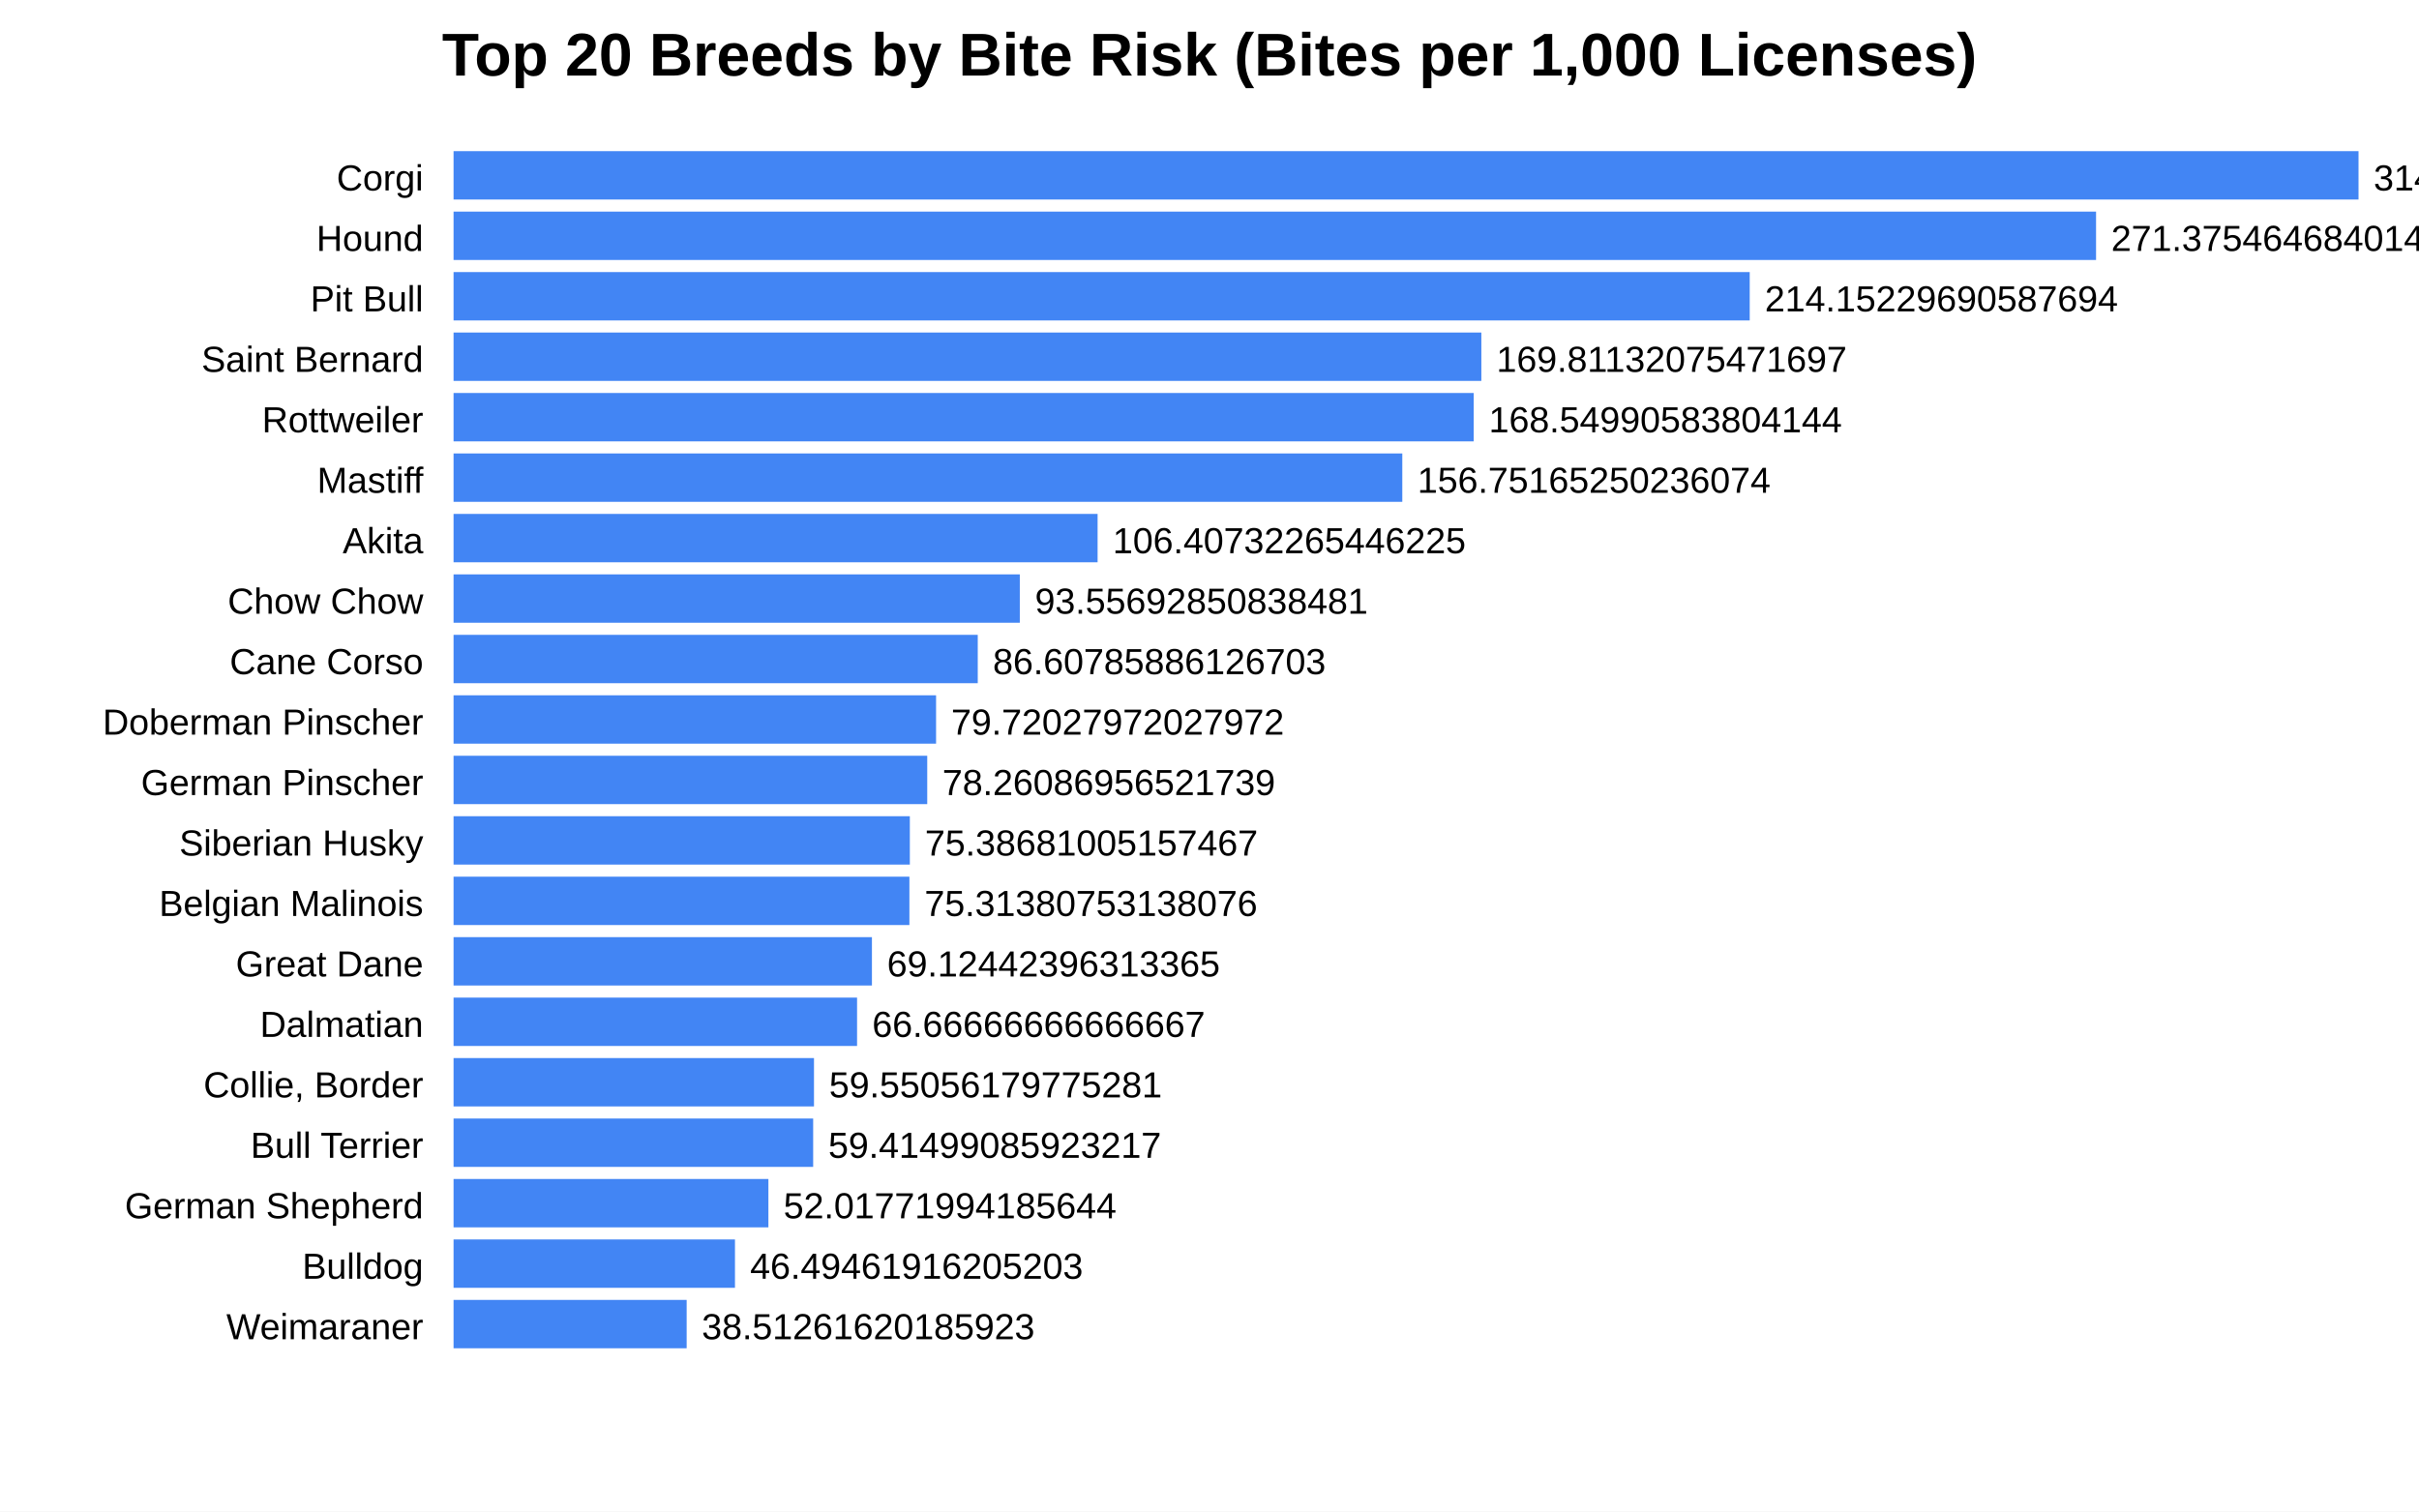
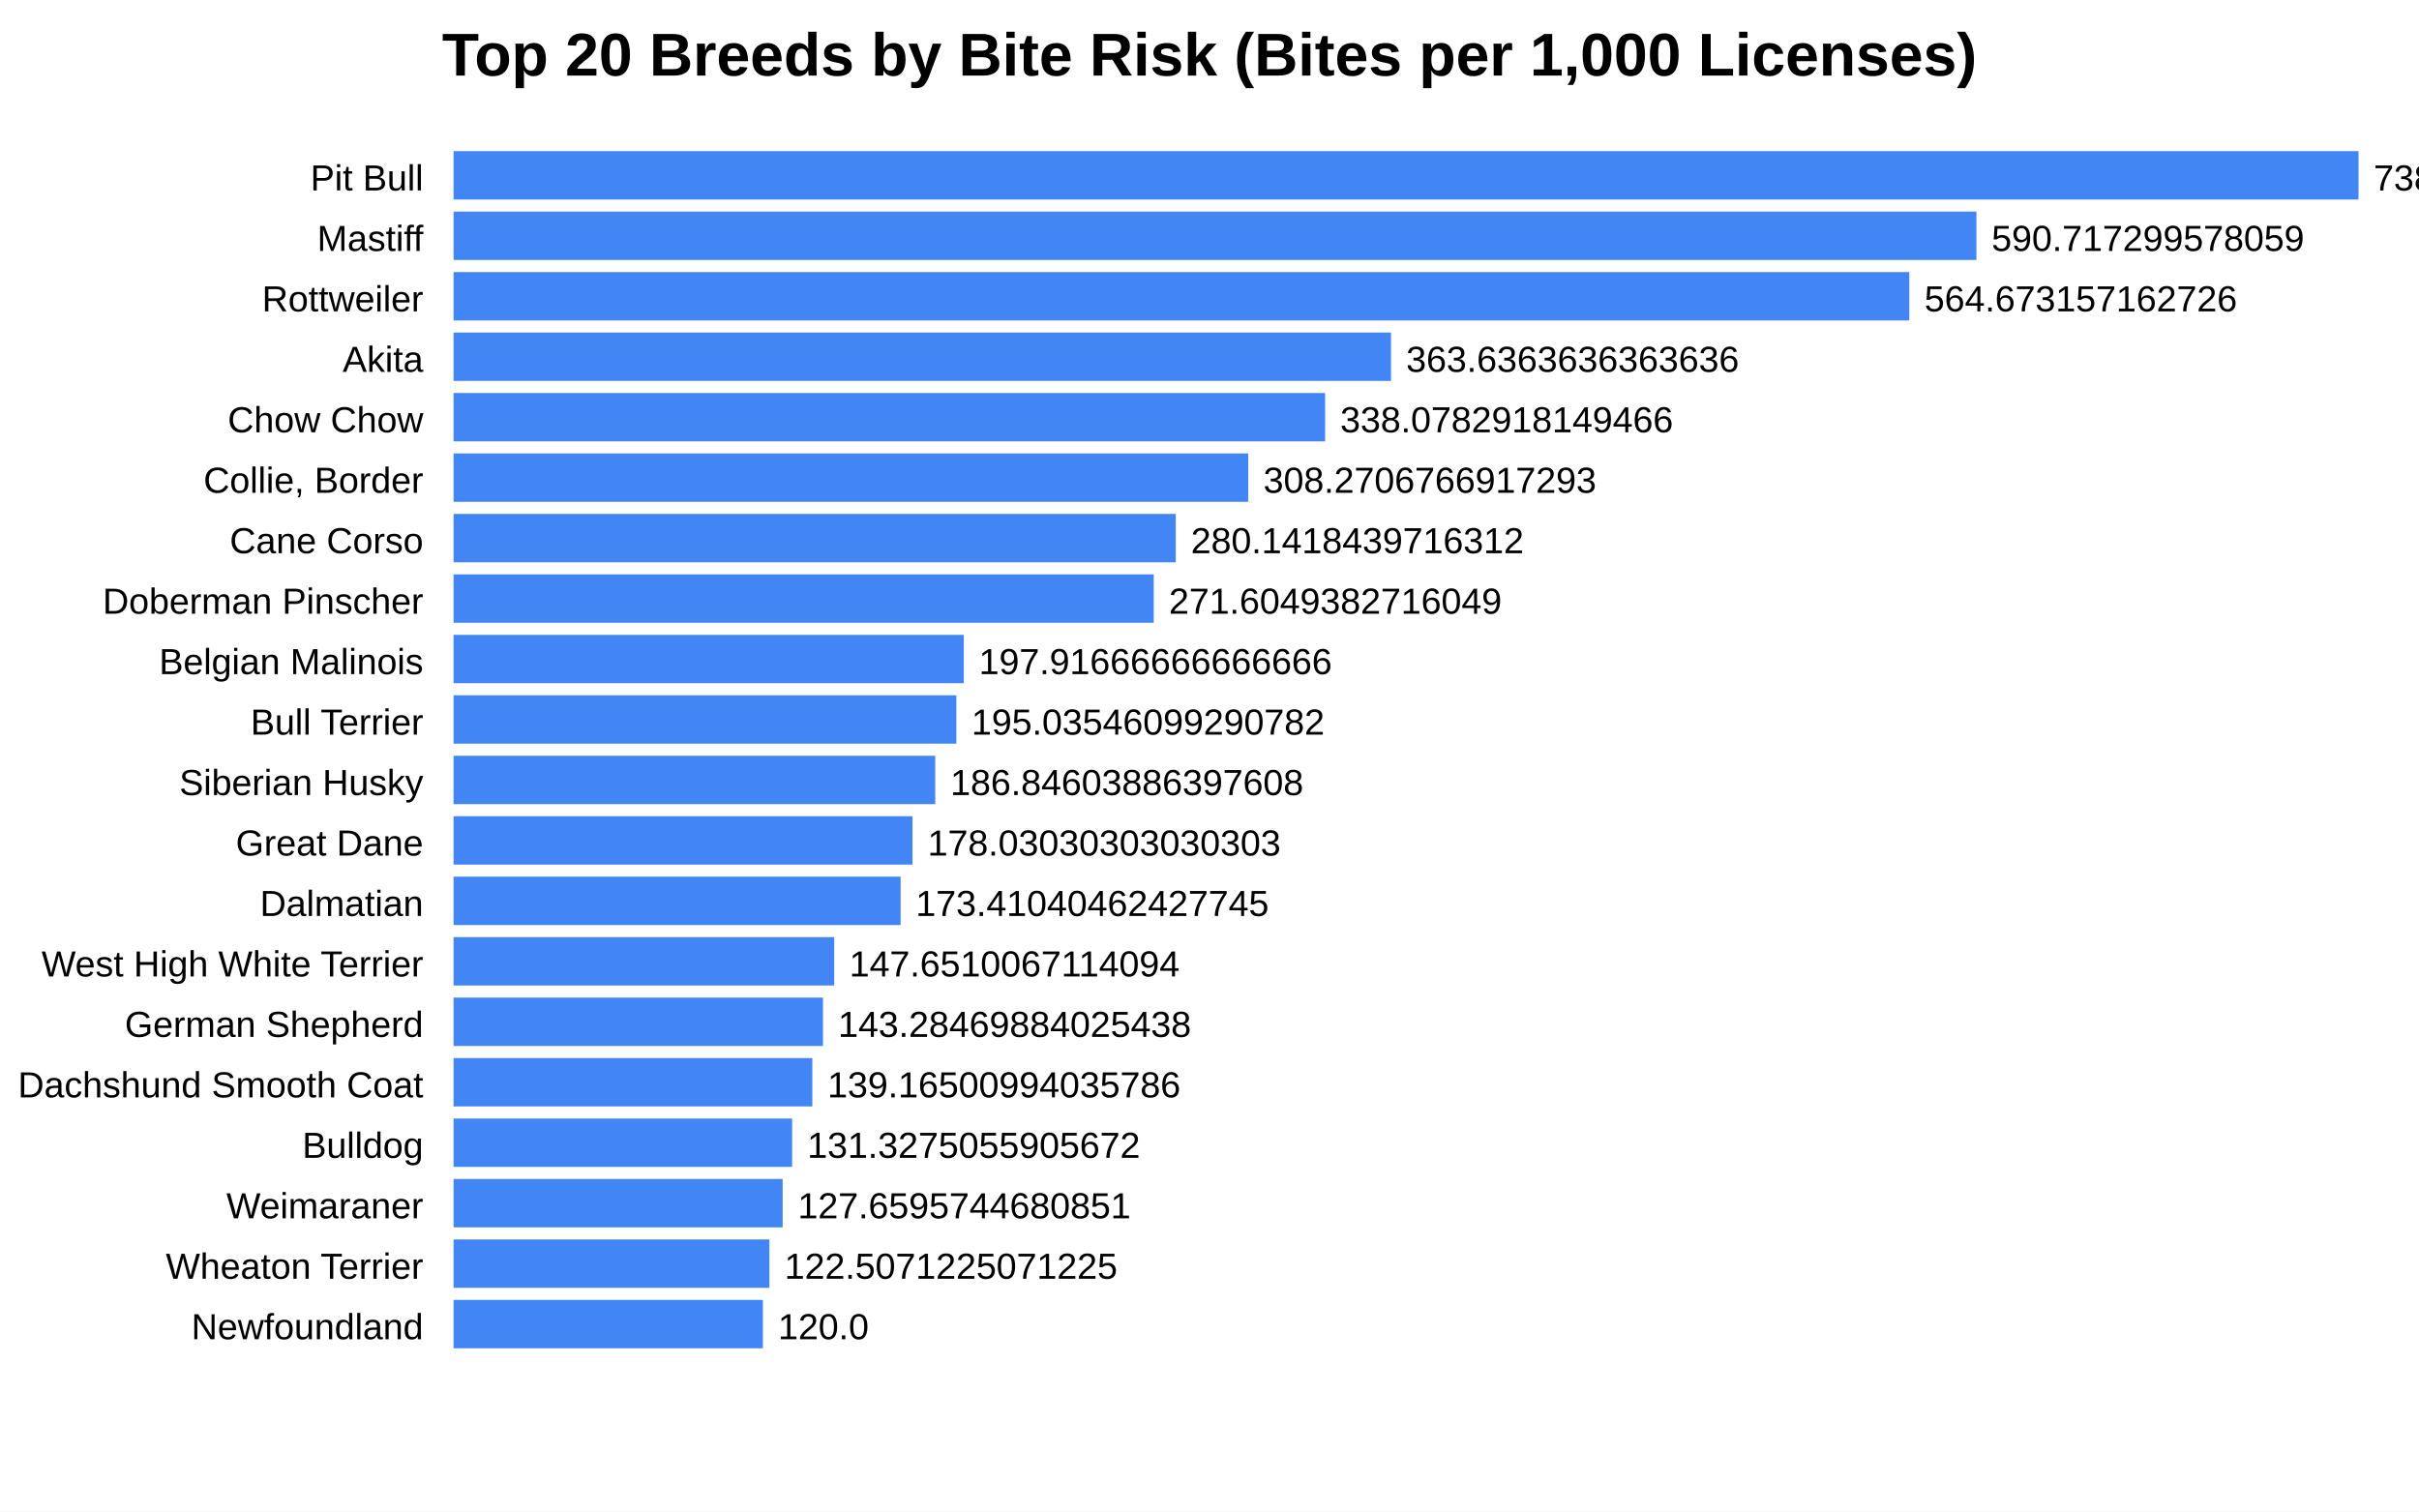
<svg xmlns="http://www.w3.org/2000/svg" width="800" height="500">
  <rect width="100%" height="100%" fill="white" />
  <text x="400.0" y="25.0" text-anchor="middle" font-family="Arial" font-size="20" font-weight="bold">Top 20 Breeds by Bite Risk (Bites per 1,000 Licenses)</text>
  <rect x="150" y="50.0" width="630.0" height="16.0" fill="#4285F4" />
-   <text x="140" y="63.0" text-anchor="end" font-family="Arial" font-size="12">Corgi</text>
-   <text x="785.0" y="63.0" font-family="Arial" font-size="12">314.7410358565737</text>
-   <rect x="150" y="70.0" width="543.197" height="16.0" fill="#4285F4" />
-   <text x="140" y="83.0" text-anchor="end" font-family="Arial" font-size="12">Hound</text>
-   <text x="698.197" y="83.0" font-family="Arial" font-size="12">271.37546468401484</text>
-   <rect x="150" y="90.0" width="428.657" height="16.0" fill="#4285F4" />
-   <text x="140" y="103.0" text-anchor="end" font-family="Arial" font-size="12">Pit Bull</text>
-   <text x="583.657" y="103.0" font-family="Arial" font-size="12">214.15229690587694</text>
-   <rect x="150" y="110.0" width="339.902" height="16.0" fill="#4285F4" />
-   <text x="140" y="123.0" text-anchor="end" font-family="Arial" font-size="12">Saint Bernard</text>
-   <text x="494.902" y="123.0" font-family="Arial" font-size="12">169.81132075471697</text>
-   <rect x="150" y="130.0" width="337.377" height="16.0" fill="#4285F4" />
-   <text x="140" y="143.0" text-anchor="end" font-family="Arial" font-size="12">Rottweiler</text>
-   <text x="492.377" y="143.0" font-family="Arial" font-size="12">168.54990583804144</text>
-   <rect x="150" y="150.0" width="313.761" height="16.0" fill="#4285F4" />
-   <text x="140" y="163.0" text-anchor="end" font-family="Arial" font-size="12">Mastiff</text>
-   <text x="468.761" y="163.0" font-family="Arial" font-size="12">156.75165250236074</text>
-   <rect x="150" y="170.0" width="212.99" height="16.0" fill="#4285F4" />
-   <text x="140" y="183.0" text-anchor="end" font-family="Arial" font-size="12">Akita</text>
-   <text x="367.99" y="183.0" font-family="Arial" font-size="12">106.40732265446225</text>
-   <rect x="150" y="190.0" width="187.268" height="16.0" fill="#4285F4" />
-   <text x="140" y="203.0" text-anchor="end" font-family="Arial" font-size="12">Chow Chow</text>
-   <text x="342.268" y="203.0" font-family="Arial" font-size="12">93.55692850838481</text>
-   <rect x="150" y="210.0" width="173.358" height="16.0" fill="#4285F4" />
-   <text x="140" y="223.0" text-anchor="end" font-family="Arial" font-size="12">Cane Corso</text>
-   <text x="328.358" y="223.0" font-family="Arial" font-size="12">86.60785886126703</text>
-   <rect x="150" y="230.0" width="159.572" height="16.0" fill="#4285F4" />
-   <text x="140" y="243.0" text-anchor="end" font-family="Arial" font-size="12">Doberman Pinscher</text>
-   <text x="314.572" y="243.0" font-family="Arial" font-size="12">79.72027972027972</text>
-   <rect x="150" y="250.0" width="156.651" height="16.0" fill="#4285F4" />
-   <text x="140" y="263.0" text-anchor="end" font-family="Arial" font-size="12">German Pinscher</text>
-   <text x="311.651" y="263.0" font-family="Arial" font-size="12">78.26086956521739</text>
-   <rect x="150" y="270.0" width="150.898" height="16.0" fill="#4285F4" />
-   <text x="140" y="283.0" text-anchor="end" font-family="Arial" font-size="12">Siberian Husky</text>
-   <text x="305.898" y="283.0" font-family="Arial" font-size="12">75.38681005157467</text>
-   <rect x="150" y="290.0" width="150.752" height="16.0" fill="#4285F4" />
-   <text x="140" y="303.0" text-anchor="end" font-family="Arial" font-size="12">Belgian Malinois</text>
-   <text x="305.752" y="303.0" font-family="Arial" font-size="12">75.31380753138076</text>
-   <rect x="150" y="310.0" width="138.363" height="16.0" fill="#4285F4" />
-   <text x="140" y="323.0" text-anchor="end" font-family="Arial" font-size="12">Great Dane</text>
-   <text x="293.363" y="323.0" font-family="Arial" font-size="12">69.12442396313365</text>
-   <rect x="150" y="330.0" width="133.443" height="16.0" fill="#4285F4" />
-   <text x="140" y="343.0" text-anchor="end" font-family="Arial" font-size="12">Dalmatian</text>
-   <text x="288.443" y="343.0" font-family="Arial" font-size="12">66.66666666666667</text>
-   <rect x="150" y="350.0" width="119.199" height="16.0" fill="#4285F4" />
-   <text x="140" y="363.0" text-anchor="end" font-family="Arial" font-size="12">Collie, Border</text>
-   <text x="274.199" y="363.0" font-family="Arial" font-size="12">59.55056179775281</text>
-   <rect x="150" y="370.0" width="118.928" height="16.0" fill="#4285F4" />
-   <text x="140" y="383.0" text-anchor="end" font-family="Arial" font-size="12">Bull Terrier</text>
-   <text x="273.928" y="383.0" font-family="Arial" font-size="12">59.41499085923217</text>
-   <rect x="150" y="390.0" width="104.121" height="16.0" fill="#4285F4" />
-   <text x="140" y="403.0" text-anchor="end" font-family="Arial" font-size="12">German Shepherd</text>
-   <text x="259.121" y="403.0" font-family="Arial" font-size="12">52.01771994185644</text>
-   <rect x="150" y="410.0" width="93.066" height="16.0" fill="#4285F4" />
-   <text x="140" y="423.0" text-anchor="end" font-family="Arial" font-size="12">Bulldog</text>
-   <text x="248.066" y="423.0" font-family="Arial" font-size="12">46.49461916205203</text>
-   <rect x="150" y="430.0" width="77.089" height="16.0" fill="#4285F4" />
-   <text x="140" y="443.0" text-anchor="end" font-family="Arial" font-size="12">Weimaraner</text>
-   <text x="232.089" y="443.0" font-family="Arial" font-size="12">38.51261620185923</text>
+   <text x="140" y="63.0" text-anchor="end" font-family="Arial" font-size="12">Pit Bull</text>
+   <text x="785.0" y="63.0" font-family="Arial" font-size="12">738.9375364856976</text>
+   <rect x="150" y="70.0" width="503.631" height="16.0" fill="#4285F4" />
+   <text x="140" y="83.0" text-anchor="end" font-family="Arial" font-size="12">Mastiff</text>
+   <text x="658.631" y="83.0" font-family="Arial" font-size="12">590.717299578059</text>
+   <rect x="150" y="90.0" width="481.426" height="16.0" fill="#4285F4" />
+   <text x="140" y="103.0" text-anchor="end" font-family="Arial" font-size="12">Rottweiler</text>
+   <text x="636.426" y="103.0" font-family="Arial" font-size="12">564.673157162726</text>
+   <rect x="150" y="110.0" width="310.027" height="16.0" fill="#4285F4" />
+   <text x="140" y="123.0" text-anchor="end" font-family="Arial" font-size="12">Akita</text>
+   <text x="465.027" y="123.0" font-family="Arial" font-size="12">363.6363636363636</text>
+   <rect x="150" y="130.0" width="288.237" height="16.0" fill="#4285F4" />
+   <text x="140" y="143.0" text-anchor="end" font-family="Arial" font-size="12">Chow Chow</text>
+   <text x="443.237" y="143.0" font-family="Arial" font-size="12">338.0782918149466</text>
+   <rect x="150" y="150.0" width="262.824" height="16.0" fill="#4285F4" />
+   <text x="140" y="163.0" text-anchor="end" font-family="Arial" font-size="12">Collie, Border</text>
+   <text x="417.824" y="163.0" font-family="Arial" font-size="12">308.2706766917293</text>
+   <rect x="150" y="170.0" width="238.842" height="16.0" fill="#4285F4" />
+   <text x="140" y="183.0" text-anchor="end" font-family="Arial" font-size="12">Cane Corso</text>
+   <text x="393.842" y="183.0" font-family="Arial" font-size="12">280.1418439716312</text>
+   <rect x="150" y="190.0" width="231.564" height="16.0" fill="#4285F4" />
+   <text x="140" y="203.0" text-anchor="end" font-family="Arial" font-size="12">Doberman Pinscher</text>
+   <text x="386.564" y="203.0" font-family="Arial" font-size="12">271.6049382716049</text>
+   <rect x="150" y="210.0" width="168.739" height="16.0" fill="#4285F4" />
+   <text x="140" y="223.0" text-anchor="end" font-family="Arial" font-size="12">Belgian Malinois</text>
+   <text x="323.739" y="223.0" font-family="Arial" font-size="12">197.91666666666666</text>
+   <rect x="150" y="230.0" width="166.282" height="16.0" fill="#4285F4" />
+   <text x="140" y="243.0" text-anchor="end" font-family="Arial" font-size="12">Bull Terrier</text>
+   <text x="321.282" y="243.0" font-family="Arial" font-size="12">195.03546099290782</text>
+   <rect x="150" y="250.0" width="159.3" height="16.0" fill="#4285F4" />
+   <text x="140" y="263.0" text-anchor="end" font-family="Arial" font-size="12">Siberian Husky</text>
+   <text x="314.3" y="263.0" font-family="Arial" font-size="12">186.84603886397608</text>
+   <rect x="150" y="270.0" width="151.784" height="16.0" fill="#4285F4" />
+   <text x="140" y="283.0" text-anchor="end" font-family="Arial" font-size="12">Great Dane</text>
+   <text x="306.784" y="283.0" font-family="Arial" font-size="12">178.03030303030303</text>
+   <rect x="150" y="290.0" width="147.845" height="16.0" fill="#4285F4" />
+   <text x="140" y="303.0" text-anchor="end" font-family="Arial" font-size="12">Dalmatian</text>
+   <text x="302.845" y="303.0" font-family="Arial" font-size="12">173.41040462427745</text>
+   <rect x="150" y="310.0" width="125.884" height="16.0" fill="#4285F4" />
+   <text x="140" y="323.0" text-anchor="end" font-family="Arial" font-size="12">West High White Terrier</text>
+   <text x="280.884" y="323.0" font-family="Arial" font-size="12">147.6510067114094</text>
+   <rect x="150" y="330.0" width="122.161" height="16.0" fill="#4285F4" />
+   <text x="140" y="343.0" text-anchor="end" font-family="Arial" font-size="12">German Shepherd</text>
+   <text x="277.161" y="343.0" font-family="Arial" font-size="12">143.28469884025438</text>
+   <rect x="150" y="350.0" width="118.649" height="16.0" fill="#4285F4" />
+   <text x="140" y="363.0" text-anchor="end" font-family="Arial" font-size="12">Dachshund Smooth Coat</text>
+   <text x="273.649" y="363.0" font-family="Arial" font-size="12">139.16500994035786</text>
+   <rect x="150" y="370.0" width="111.967" height="16.0" fill="#4285F4" />
+   <text x="140" y="383.0" text-anchor="end" font-family="Arial" font-size="12">Bulldog</text>
+   <text x="266.967" y="383.0" font-family="Arial" font-size="12">131.3275055905672</text>
+   <rect x="150" y="390.0" width="108.839" height="16.0" fill="#4285F4" />
+   <text x="140" y="403.0" text-anchor="end" font-family="Arial" font-size="12">Weimaraner</text>
+   <text x="263.839" y="403.0" font-family="Arial" font-size="12">127.6595744680851</text>
+   <rect x="150" y="410.0" width="104.447" height="16.0" fill="#4285F4" />
+   <text x="140" y="423.0" text-anchor="end" font-family="Arial" font-size="12">Wheaton Terrier</text>
+   <text x="259.447" y="423.0" font-family="Arial" font-size="12">122.5071225071225</text>
+   <rect x="150" y="430.0" width="102.309" height="16.0" fill="#4285F4" />
+   <text x="140" y="443.0" text-anchor="end" font-family="Arial" font-size="12">Newfoundland</text>
+   <text x="257.309" y="443.0" font-family="Arial" font-size="12">120.0</text>
</svg>
